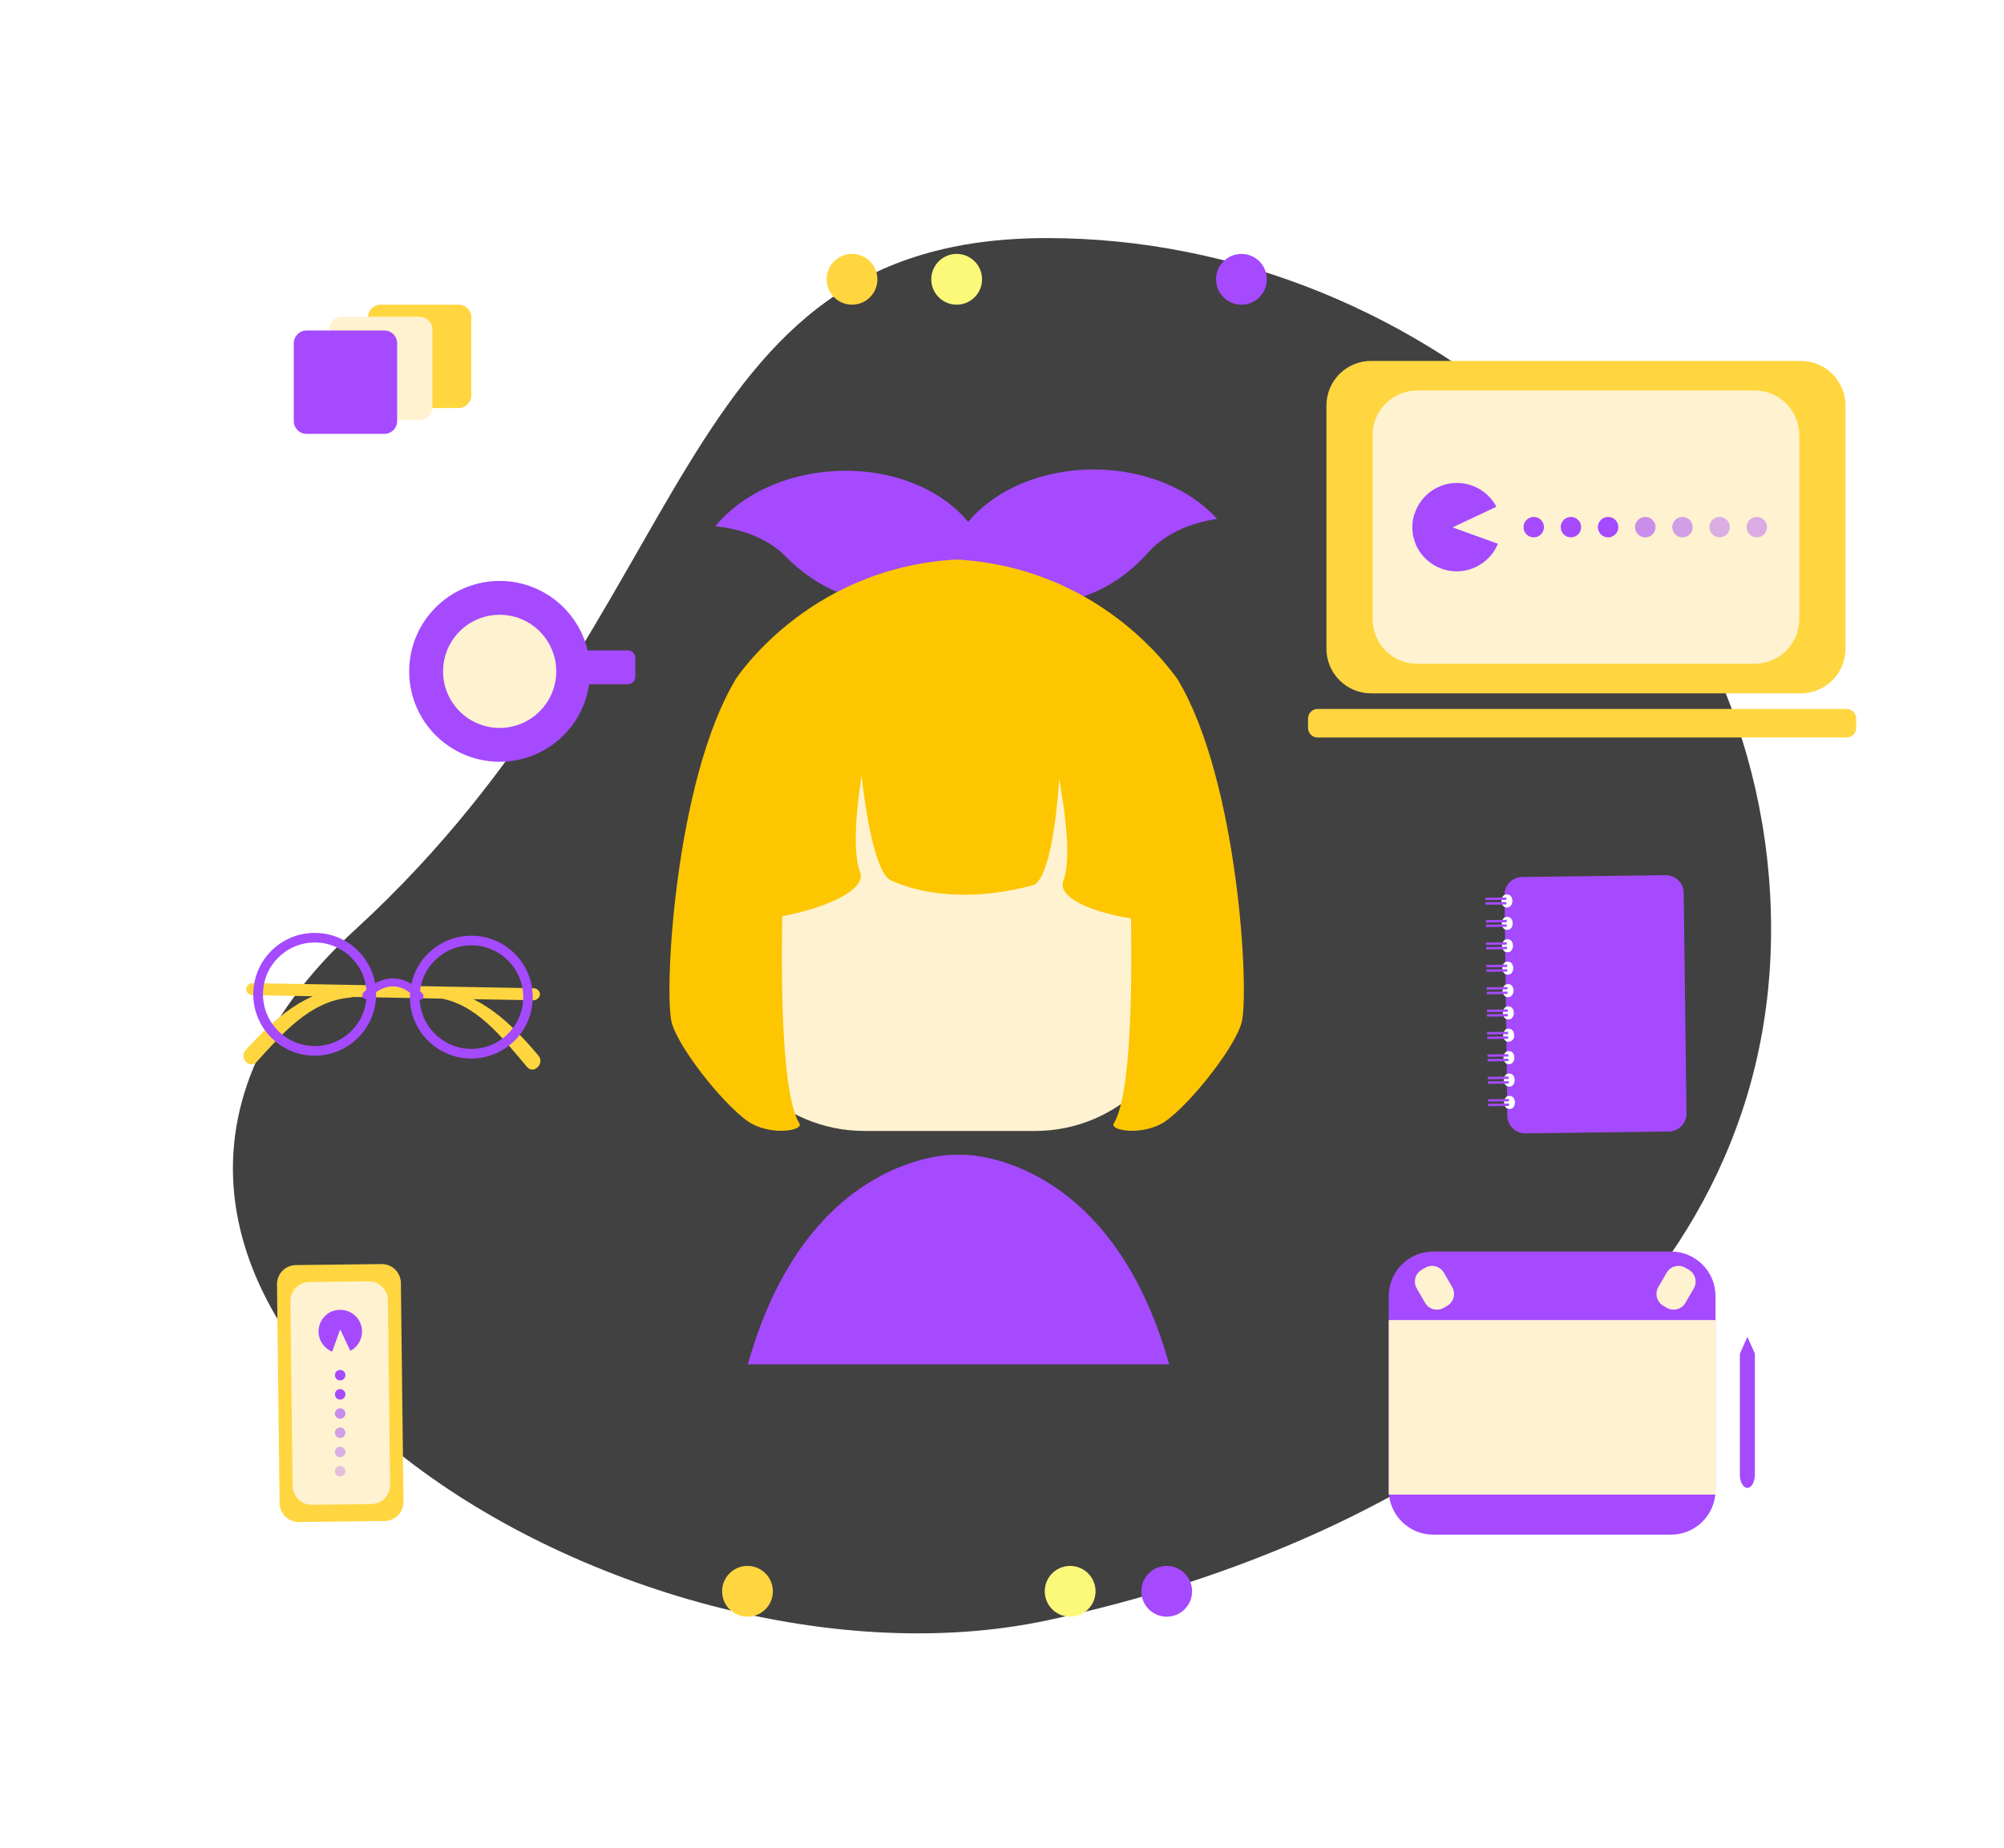
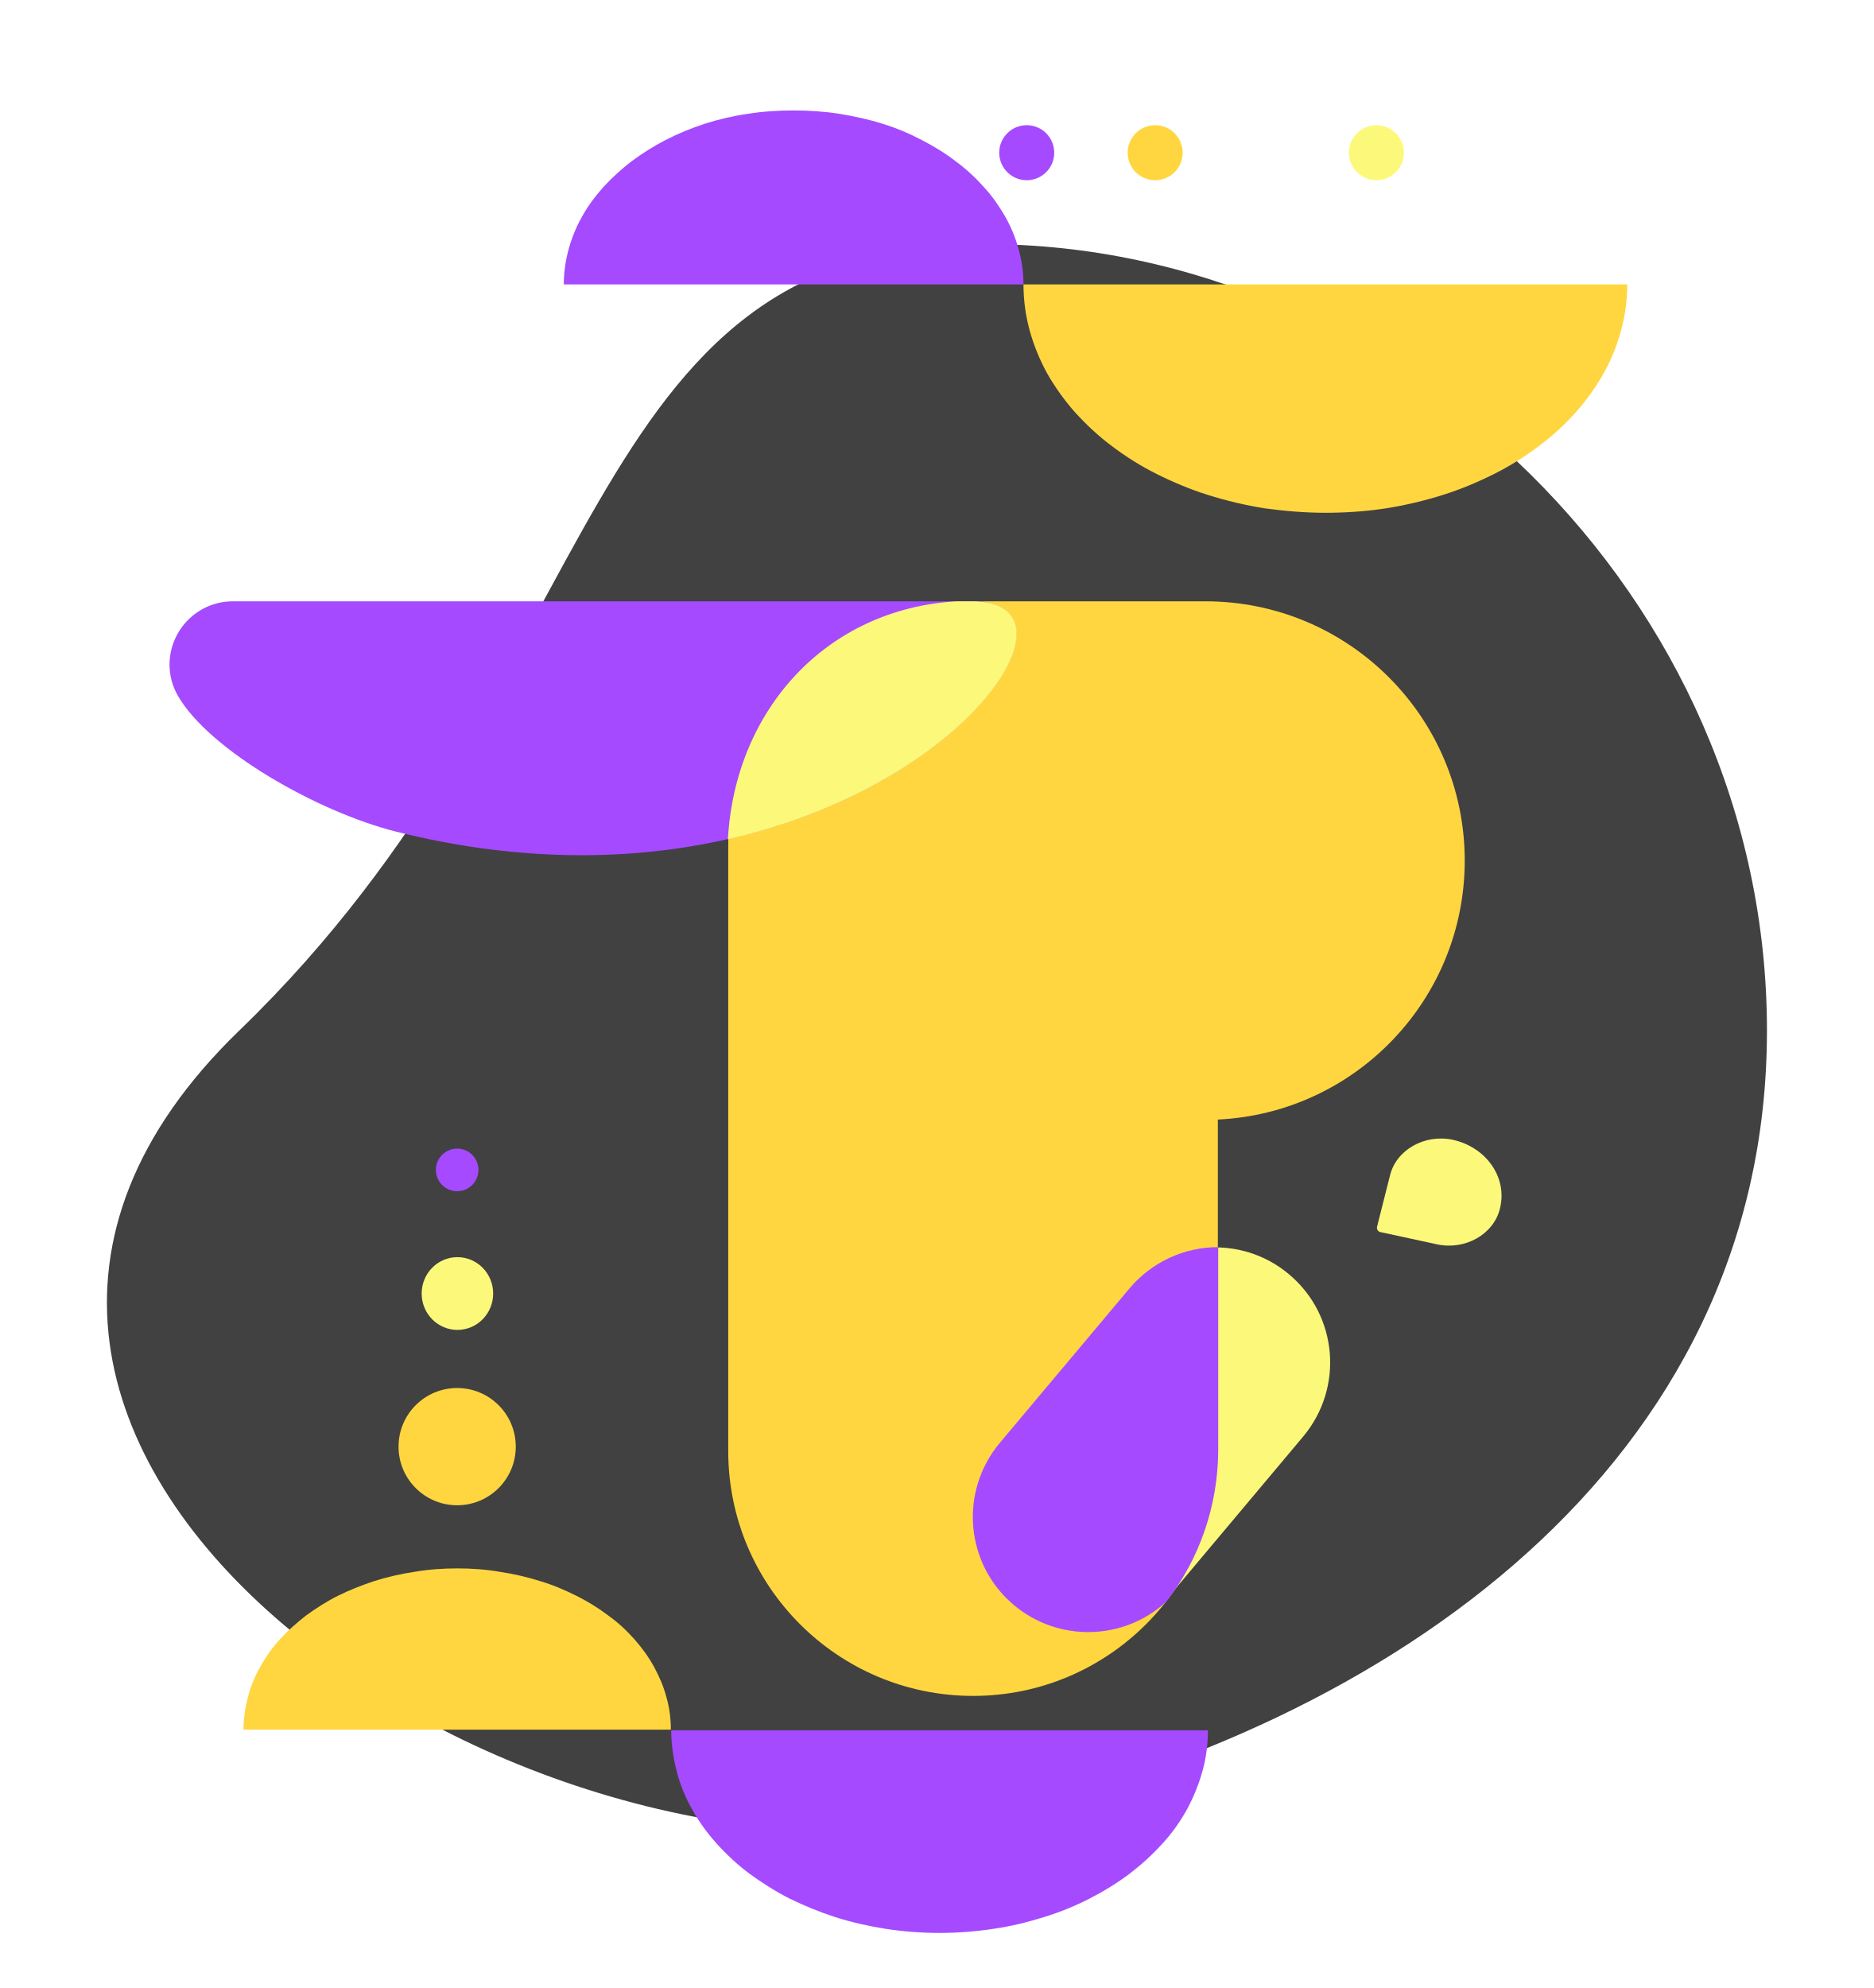
- <svg xmlns="http://www.w3.org/2000/svg" id="eewjr78ijbij1" viewBox="0 0 629.04 580" shape-rendering="geometricPrecision" text-rendering="geometricPrecision">
-   <style>#eewjr78ijbij5_to {animation: eewjr78ijbij5_to__to 4000ms linear infinite normal forwards}@keyframes eewjr78ijbij5_to__to { 0% {transform: translate(306.715px,287.88px);animation-timing-function: cubic-bezier(0.525,0,0.515,1)} 25% {transform: translate(305.1467px,292.22px);animation-timing-function: cubic-bezier(0.525,0,0.515,1)} 50% {transform: translate(306.715px,287.88px);animation-timing-function: cubic-bezier(0.525,0,0.515,1)} 75% {transform: translate(305.1467px,292.22px);animation-timing-function: cubic-bezier(0.525,0,0.515,1)} 100% {transform: translate(306.715px,287.88px)} }#eewjr78ijbij6_to {animation: eewjr78ijbij6_to__to 4000ms linear infinite normal forwards}@keyframes eewjr78ijbij6_to__to { 0% {transform: translate(501.56px,315.3149px)} 25% {transform: translate(512.2448px,314.0581px)} 50% {transform: translate(501.56px,315.3149px)} 75% {transform: translate(512.2448px,314.0581px)} 100% {transform: translate(501.56px,315.3149px)} }#eewjr78ijbij38_to {animation: eewjr78ijbij38_to__to 4000ms linear infinite normal forwards}@keyframes eewjr78ijbij38_to__to { 0% {transform: translate(156.84px,210.79px)} 25% {transform: translate(164.1126px,210.4291px)} 50% {transform: translate(156.84px,210.79px)} 75% {transform: translate(164.1126px,210.4291px)} 100% {transform: translate(156.84px,210.79px)} }#eewjr78ijbij41_tr {animation: eewjr78ijbij41_tr__tr 4000ms linear infinite normal forwards}@keyframes eewjr78ijbij41_tr__tr { 0% {transform: translate(106.78px,437.3822px) rotate(0deg)} 25% {transform: translate(106.78px,437.3822px) rotate(6.48834deg)} 50% {transform: translate(106.78px,437.3822px) rotate(0deg)} 75% {transform: translate(106.78px,437.3822px) rotate(-6.573325deg)} 100% {transform: translate(106.78px,437.3822px) rotate(0deg)} }#eewjr78ijbij83_to {animation: eewjr78ijbij83_to__to 4000ms linear infinite normal forwards}@keyframes eewjr78ijbij83_to__to { 0% {transform: translate(300.7681px,318.7603px);animation-timing-function: cubic-bezier(0.525,0,0.515,1)} 25% {transform: translate(300.7681px,341.3606px);animation-timing-function: cubic-bezier(0.525,0,0.515,1)} 50% {transform: translate(300.7681px,318.7603px);animation-timing-function: cubic-bezier(0.525,0,0.515,1)} 75% {transform: translate(300.7681px,341.3606px);animation-timing-function: cubic-bezier(0.525,0,0.515,1)} 100% {transform: translate(300.7681px,318.7603px)} }#eewjr78ijbij84_tr {animation: eewjr78ijbij84_tr__tr 4000ms linear infinite normal forwards}@keyframes eewjr78ijbij84_tr__tr { 0% {transform: translate(271.4906px,183.9035px) rotate(0deg);animation-timing-function: cubic-bezier(0.525,0,0.515,1)} 12.5% {transform: translate(271.4906px,183.9035px) rotate(-13.56734deg);animation-timing-function: cubic-bezier(0.525,0,0.515,1)} 25% {transform: translate(271.4906px,183.9035px) rotate(0deg);animation-timing-function: cubic-bezier(0.525,0,0.515,1)} 37.5% {transform: translate(271.4906px,183.9035px) rotate(-13.56734deg);animation-timing-function: cubic-bezier(0.525,0,0.515,1)} 50% {transform: translate(271.4906px,183.9035px) rotate(0deg);animation-timing-function: cubic-bezier(0.525,0,0.515,1)} 62.5% {transform: translate(271.4906px,183.9035px) rotate(-13.56734deg);animation-timing-function: cubic-bezier(0.525,0,0.515,1)} 75% {transform: translate(271.4906px,183.9035px) rotate(0deg);animation-timing-function: cubic-bezier(0.525,0,0.515,1)} 87.5% {transform: translate(271.4906px,183.9035px) rotate(-13.56734deg);animation-timing-function: cubic-bezier(0.525,0,0.515,1)} 100% {transform: translate(271.4906px,183.9035px) rotate(0deg)} }#eewjr78ijbij85_tr {animation: eewjr78ijbij85_tr__tr 4000ms linear infinite normal forwards}@keyframes eewjr78ijbij85_tr__tr { 0% {transform: translate(331.9906px,183.9035px) rotate(0deg);animation-timing-function: cubic-bezier(0.525,0,0.515,1)} 12.5% {transform: translate(331.9906px,183.9035px) rotate(13.546deg);animation-timing-function: cubic-bezier(0.525,0,0.515,1)} 25% {transform: translate(331.9906px,183.9035px) rotate(0deg);animation-timing-function: cubic-bezier(0.525,0,0.515,1)} 37.5% {transform: translate(331.9906px,183.9035px) rotate(13.546deg);animation-timing-function: cubic-bezier(0.525,0,0.515,1)} 50% {transform: translate(331.9906px,183.9035px) rotate(0deg);animation-timing-function: cubic-bezier(0.525,0,0.515,1)} 62.5% {transform: translate(331.9906px,183.9035px) rotate(13.546deg);animation-timing-function: cubic-bezier(0.525,0,0.515,1)} 75% {transform: translate(331.9906px,183.9035px) rotate(0deg);animation-timing-function: cubic-bezier(0.525,0,0.515,1)} 87.5% {transform: translate(331.9906px,183.9035px) rotate(13.546deg);animation-timing-function: cubic-bezier(0.525,0,0.515,1)} 100% {transform: translate(331.9906px,183.9035px) rotate(0deg)} }</style>
-   <rect id="eewjr78ijbij2" display="none" width="633.241" height="585.717" rx="0" ry="0" transform="matrix(1 0 0 1 -4.201163 -0.00000000000001)" fill="rgb(51,51,51)" stroke="none" stroke-width="1" />
-   <path id="eewjr78ijbij3" d="M1316.088,-340.993C1316.088,-221.143,1206.032,-148.908,1088.802,-123.986C952.125,-94.931,747.451,-227.047,871.795,-340.993C981.06,-441.121,968.952,-558,1088.8,-558C1208.648,-558,1316.088,-460.842,1316.088,-340.993Z" transform="matrix(1 0 0 1 -760.1587 632.7508)" fill="rgb(65,65,65)" stroke="none" stroke-width="1" />
-   <rect id="eewjr78ijbij4" width="405.65" height="411.94" rx="32.66" ry="32.66" transform="matrix(1 0 0 1 103.89 87.69)" opacity="0" fill="none" stroke="rgb(97,97,97)" stroke-width="1" stroke-miterlimit="10" />
-   <g id="eewjr78ijbij5_to" transform="translate(306.715,287.88)">
-     <g id="eewjr78ijbij5" transform="translate(-306.715,-287.88)">
-       <g id="eewjr78ijbij6_to" transform="translate(501.56,315.3149)">
-         <g id="eewjr78ijbij6" transform="translate(-501.56,-315.3149)">
-           <path id="eewjr78ijbij7" d="M529.38,349.57C529.419,352.676,526.936,355.226,523.83,355.27L478.83,355.85C475.723,355.883,473.174,353.397,473.13,350.29L472.25,281.06C472.229,279.568,472.802,278.128,473.843,277.059C474.884,275.99,476.308,275.378,477.8,275.36L522.8,274.78C525.906,274.741,528.456,277.224,528.5,280.33Z" fill="rgb(165,74,255)" stroke="none" stroke-width="1" />
-           <path id="eewjr78ijbij8" d="M474.73,282.85C474.73,283.98,474.08,284.85,473.25,284.91L472.82,284.91C471.99,284.91,471.3,284.02,471.29,282.91L471.29,282.91C471.29,281.79,471.94,280.86,472.77,280.85L473.2,280.85C474.03,280.85,474.72,281.74,474.73,282.85Z" fill="rgb(255,255,255)" stroke="none" stroke-width="1" />
-           <path id="eewjr78ijbij9" d="M472.86,282.16C472.86,282.37,472.81,282.54,472.73,282.54L466.39,282.62C466.32,282.62,466.25,282.45,466.25,282.24L466.25,282.24C466.25,282.03,466.31,281.86,466.38,281.86L472.72,281.78C472.8,281.78,472.86,281.95,472.86,282.16Z" fill="rgb(165,74,255)" stroke="none" stroke-width="1" />
-           <path id="eewjr78ijbij10" d="M472.88,283.59C472.88,283.8,472.82,283.97,472.75,283.97L466.41,284.05C466.33,284.05,466.27,283.88,466.27,283.67L466.27,283.67C466.27,283.47,466.33,283.3,466.4,283.29L472.74,283.21C472.81,283.21,472.88,283.38,472.88,283.59Z" fill="rgb(165,74,255)" stroke="none" stroke-width="1" />
-           <path id="eewjr78ijbij11" d="M474.82,289.88C474.82,291.01,474.17,291.93,473.34,291.94L472.91,291.94C472.08,291.94,471.39,291.05,471.38,289.94L471.38,289.94C471.38,288.82,472.03,287.89,472.86,287.88L473.29,287.88C474.12,287.88,474.81,288.77,474.82,289.88Z" fill="rgb(255,255,255)" stroke="none" stroke-width="1" />
-           <path id="eewjr78ijbij12" d="M473,289.19C473,289.39,472.95,289.56,472.87,289.57L466.53,289.65C466.46,289.65,466.39,289.48,466.39,289.27L466.39,289.27C466.39,289.06,466.45,288.89,466.52,288.89L472.86,288.81C472.94,288.81,473,288.98,473,289.19Z" fill="rgb(165,74,255)" stroke="none" stroke-width="1" />
-           <path id="eewjr78ijbij13" d="M473,290.62C473,290.83,472.94,291,472.87,291L466.53,291.08C466.45,291.08,466.39,290.91,466.39,290.7L466.39,290.7C466.39,290.5,466.45,290.32,466.52,290.32L472.86,290.24C472.93,290.24,473,290.41,473,290.62Z" fill="rgb(165,74,255)" stroke="none" stroke-width="1" />
-           <path id="eewjr78ijbij14" d="M474.91,296.91C474.91,298.03,474.26,298.91,473.43,298.97L473,298.97C472.17,298.97,471.48,298.08,471.47,296.97L471.47,296.97C471.47,295.85,472.12,294.92,472.95,294.91L473.38,294.91C474.21,294.91,474.9,295.8,474.91,296.91Z" fill="rgb(255,255,255)" stroke="none" stroke-width="1" />
-           <path id="eewjr78ijbij15" d="M473,296.21C473,296.42,472.95,296.59,472.87,296.6L466.53,296.68C466.46,296.68,466.39,296.51,466.39,296.3L466.39,296.3C466.39,296.09,466.45,295.92,466.52,295.92L472.86,295.84C472.94,295.84,473,296.01,473,296.21Z" fill="rgb(165,74,255)" stroke="none" stroke-width="1" />
-           <path id="eewjr78ijbij16" d="M473.06,297.65C473.06,297.86,473,298.03,472.93,298.03L466.59,298.11C466.52,298.11,466.45,297.94,466.45,297.73L466.45,297.73C466.45,297.52,466.51,297.35,466.58,297.35L472.92,297.27C472.99,297.27,473.06,297.44,473.06,297.65Z" fill="rgb(165,74,255)" stroke="none" stroke-width="1" />
-           <path id="eewjr78ijbij17" d="M475,303.94C475,305.06,474.35,305.99,473.52,306L473.09,306C472.26,306,471.57,305.11,471.56,304L471.56,304C471.56,302.87,472.21,301.95,473.04,301.94L473.47,301.94C474.3,301.94,474.99,302.83,475,303.94Z" fill="rgb(255,255,255)" stroke="none" stroke-width="1" />
-           <path id="eewjr78ijbij18" d="M473.13,303.24C473.13,303.45,473.08,303.62,473,303.63L466.66,303.71C466.59,303.71,466.52,303.54,466.52,303.33L466.52,303.33C466.52,303.12,466.58,302.95,466.65,302.95L472.99,302.87C473.07,302.87,473.13,303.04,473.13,303.24Z" fill="rgb(165,74,255)" stroke="none" stroke-width="1" />
-           <path id="eewjr78ijbij19" d="M473.15,304.68C473.15,304.89,473.09,305.06,473.02,305.06L466.68,305.14C466.61,305.14,466.54,304.97,466.54,304.76L466.54,304.76C466.54,304.55,466.6,304.38,466.67,304.38L473.01,304.3C473.09,304.3,473.15,304.47,473.15,304.68Z" fill="rgb(165,74,255)" stroke="none" stroke-width="1" />
-           <path id="eewjr78ijbij20" d="M475.09,311C475.09,312.12,474.44,313,473.61,313.06L473.18,313.06C472.35,313.06,471.66,312.17,471.65,311.06L471.65,311.06C471.65,309.93,472.3,309.01,473.13,309L473.56,309C474.39,309,475.08,309.89,475.09,311Z" fill="rgb(255,255,255)" stroke="none" stroke-width="1" />
-           <path id="eewjr78ijbij21" d="M473.22,310.27C473.22,310.48,473.17,310.65,473.09,310.65L466.75,310.74C466.68,310.74,466.61,310.57,466.61,310.36L466.61,310.36C466.61,310.15,466.67,309.98,466.74,309.98L473.08,309.9C473.16,309.9,473.22,310.06,473.22,310.27Z" fill="rgb(165,74,255)" stroke="none" stroke-width="1" />
-           <path id="eewjr78ijbij22" d="M473.24,311.71C473.24,311.92,473.19,312.09,473.11,312.09L466.77,312.17C466.7,312.17,466.63,312,466.63,311.79L466.63,311.79C466.63,311.58,466.69,311.41,466.76,311.41L473.1,311.33C473.18,311.33,473.24,311.5,473.24,311.71Z" fill="rgb(165,74,255)" stroke="none" stroke-width="1" />
-           <path id="eewjr78ijbij23" d="M475.18,318C475.18,319.12,474.53,320.05,473.7,320.06L473.27,320.06C472.44,320.06,471.75,319.17,471.74,318.06L471.74,318.06C471.74,316.93,472.39,316.01,473.22,316L473.65,316C474.48,316,475.17,316.89,475.18,318Z" fill="rgb(255,255,255)" stroke="none" stroke-width="1" />
-           <path id="eewjr78ijbij24" d="M473.31,317.3C473.31,317.51,473.26,317.68,473.18,317.68L466.84,317.77C466.77,317.77,466.7,317.6,466.7,317.39L466.7,317.39C466.7,317.18,466.76,317.01,466.83,317.01L473.17,316.93C473.25,316.93,473.31,317.09,473.31,317.3Z" fill="rgb(165,74,255)" stroke="none" stroke-width="1" />
-           <path id="eewjr78ijbij25" d="M473.33,318.74C473.33,318.95,473.27,319.12,473.2,319.12L466.86,319.2C466.79,319.2,466.72,319.03,466.72,318.82L466.72,318.82C466.72,318.61,466.78,318.44,466.85,318.44L473.19,318.36C473.27,318.36,473.33,318.53,473.33,318.74Z" fill="rgb(165,74,255)" stroke="none" stroke-width="1" />
-           <path id="eewjr78ijbij26" d="M475.27,325C475.404,325.971,474.753,326.877,473.79,327.06L473.36,327.06C472.53,327.06,471.85,326.17,471.83,325.06L471.83,325.06C471.83,323.93,472.48,323.01,473.31,323L473.74,323C474.57,323,475.26,323.9,475.27,325Z" fill="rgb(255,255,255)" stroke="none" stroke-width="1" />
-           <path id="eewjr78ijbij27" d="M473.4,324.33C473.4,324.54,473.4,324.71,473.27,324.71L466.93,324.8C466.86,324.8,466.79,324.63,466.79,324.42L466.79,324.42C466.79,324.21,466.85,324.04,466.92,324.04L473.26,323.96C473.34,323.96,473.4,324.12,473.4,324.33Z" fill="rgb(165,74,255)" stroke="none" stroke-width="1" />
-           <path id="eewjr78ijbij28" d="M473.42,325.77C473.42,325.98,473.37,326.15,473.29,326.15L466.95,326.23C466.88,326.23,466.81,326.06,466.81,325.85L466.81,325.85C466.81,325.64,466.87,325.47,466.94,325.47L473.28,325.39C473.36,325.39,473.42,325.56,473.42,325.77Z" fill="rgb(165,74,255)" stroke="none" stroke-width="1" />
-           <path id="eewjr78ijbij29" d="M475.36,332.06C475.36,333.18,474.71,334.06,473.88,334.11L473.45,334.11C472.62,334.11,471.94,333.22,471.92,332.11L471.92,332.11C471.92,330.98,472.57,330.06,473.4,330.05L473.83,330.05C474.66,330.05,475.35,330.95,475.36,332.05Z" fill="rgb(255,255,255)" stroke="none" stroke-width="1" />
-           <path id="eewjr78ijbij30" d="M473.49,331.36C473.49,331.57,473.44,331.74,473.36,331.74L467.02,331.82C466.95,331.82,466.88,331.66,466.88,331.45L466.88,331.45C466.88,331.24,466.94,331.07,467.01,331.07L473.35,330.98C473.43,330.98,473.49,331.15,473.49,331.36Z" fill="rgb(165,74,255)" stroke="none" stroke-width="1" />
-           <path id="eewjr78ijbij31" d="M473.51,332.8C473.51,333.01,473.46,333.18,473.38,333.18L467.04,333.26C466.97,333.26,466.9,333.09,466.9,332.88L466.9,332.88C466.9,332.67,466.96,332.5,467.03,332.5L473.37,332.42C473.45,332.42,473.51,332.59,473.51,332.8Z" fill="rgb(165,74,255)" stroke="none" stroke-width="1" />
-           <path id="eewjr78ijbij32" d="M475.45,339.08C475.45,340.21,474.8,341.13,473.97,341.14L473.54,341.14C472.71,341.14,472.03,340.25,472.01,339.14L472.01,339.14C472.01,338.01,472.66,337.09,473.49,337.08L473.92,337.08C474.75,337.08,475.44,337.98,475.45,339.08Z" fill="rgb(255,255,255)" stroke="none" stroke-width="1" />
-           <path id="eewjr78ijbij33" d="M473.58,338.39C473.58,338.6,473.53,338.77,473.45,338.77L467.11,338.85C467.04,338.85,466.97,338.69,466.97,338.48L466.97,338.48C466.97,338.27,467.03,338.1,467.1,338.1L473.44,338.01C473.52,338.01,473.58,338.18,473.58,338.39Z" fill="rgb(165,74,255)" stroke="none" stroke-width="1" />
-           <path id="eewjr78ijbij34" d="M473.6,339.83C473.6,340.03,473.55,340.2,473.47,340.21L467.13,340.29C467.06,340.29,466.99,340.12,466.99,339.91L466.99,339.91C466.99,339.7,467.05,339.53,467.12,339.53L473.46,339.45C473.54,339.45,473.6,339.62,473.6,339.83Z" fill="rgb(165,74,255)" stroke="none" stroke-width="1" />
-           <path id="eewjr78ijbij35" d="M475.54,346.11C475.54,347.24,474.89,348.16,474.06,348.17L473.63,348.17C472.8,348.17,472.12,347.28,472.1,346.17L472.1,346.17C472.1,345.04,472.75,344.12,473.58,344.11L474,344.11C474.83,344.11,475.52,345.01,475.53,346.11Z" fill="rgb(255,255,255)" stroke="none" stroke-width="1" />
-           <path id="eewjr78ijbij36" d="M473.68,345.42C473.68,345.63,473.62,345.8,473.54,345.8L467.2,345.88C467.13,345.88,467.06,345.72,467.06,345.51L467.06,345.51C467.06,345.3,467.12,345.13,467.19,345.13L473.53,345.04C473.61,345.04,473.67,345.21,473.68,345.42Z" fill="rgb(165,74,255)" stroke="none" stroke-width="1" />
-           <path id="eewjr78ijbij37" d="M473.69,346.85C473.69,347.06,473.64,347.23,473.56,347.24L467.22,347.32C467.15,347.32,467.08,347.15,467.08,346.94L467.08,346.94C467.08,346.73,467.14,346.56,467.21,346.56L473.55,346.48C473.63,346.48,473.69,346.65,473.69,346.85Z" fill="rgb(165,74,255)" stroke="none" stroke-width="1" />
-         </g>
-       </g>
-       <g id="eewjr78ijbij38_to" transform="translate(156.84,210.79)">
-         <g id="eewjr78ijbij38" transform="translate(-156.84,-210.79)">
-           <path id="eewjr78ijbij39" d="M197.06,204.22L185.06,204.22C184.861,204.221,184.662,204.248,184.47,204.3C181.122,190.034,167.468,180.66,152.952,182.663C138.436,184.665,127.829,197.385,128.468,212.024C129.107,226.663,140.782,238.411,155.417,239.141C170.052,239.871,182.838,229.343,184.93,214.84L197.05,214.84C197.677,214.843,198.279,214.595,198.722,214.152C199.165,213.709,199.413,213.107,199.41,212.48L199.41,206.57C199.405,205.274,198.356,204.225,197.06,204.22Z" fill="rgb(165,74,255)" stroke="none" stroke-width="1" />
-           <circle id="eewjr78ijbij40" r="17.76" transform="matrix(1 0 0 1 156.84 210.79)" fill="rgb(255,242,208)" stroke="none" stroke-width="1" />
-         </g>
-       </g>
-       <g id="eewjr78ijbij41_tr" transform="translate(106.78,437.3822) rotate(0)">
-         <g id="eewjr78ijbij41" transform="translate(-106.78,-437.3822)">
-           <rect id="eewjr78ijbij42" width="38.89" height="80.68" rx="6" ry="6" transform="matrix(0.99993 -0.011868 0.011868 0.99993 86.87608 397.2758)" fill="rgb(255,214,64)" stroke="none" stroke-width="1" />
-           <rect id="eewjr78ijbij43" width="30.62" height="69.95" rx="6" ry="6" transform="matrix(0.99993 -0.011868 0.011868 0.99993 91.07952 402.5963)" fill="rgb(255,242,208)" stroke="none" stroke-width="1" />
-           <path id="eewjr78ijbij44" d="M113,415.17C112.188,413.453,110.699,412.149,108.89,411.57L108.89,411.57C107.979,411.283,107.019,411.191,106.07,411.3L106,411.3L105.5,411.38L105.2,411.45L104.92,411.52L104.47,411.67L104.35,411.67L104.13,411.75L104.13,411.75C101.592,412.841,99.958,415.351,99.986,418.113C100.015,420.876,101.7,423.351,104.26,424.39L106.78,417.39L109.96,424.14C113.21,422.445,114.55,418.492,113,415.17Z" fill="rgb(165,74,255)" stroke="none" stroke-width="1" />
-           <circle id="eewjr78ijbij45" r="1.65" transform="matrix(1 0 0 1 106.78 431.76)" fill="rgb(165,74,255)" stroke="none" stroke-width="1" />
-           <circle id="eewjr78ijbij46" r="1.65" transform="matrix(1 0 0 1 106.78 437.79)" fill="rgb(165,74,255)" stroke="none" stroke-width="1" />
-           <circle id="eewjr78ijbij47" r="1.65" transform="matrix(1 0 0 1 106.78 443.82)" fill="rgb(165,74,255)" fill-opacity="0.6" stroke="none" stroke-width="1" />
-           <circle id="eewjr78ijbij48" r="1.65" transform="matrix(1 0 0 1 106.78 449.85)" fill="rgb(165,74,255)" fill-opacity="0.5" stroke="none" stroke-width="1" />
-           <circle id="eewjr78ijbij49" r="1.65" transform="matrix(1 0 0 1 106.78 455.88)" fill="rgb(165,74,255)" fill-opacity="0.4" stroke="none" stroke-width="1" />
-           <circle id="eewjr78ijbij50" r="1.65" transform="matrix(1 0 0 1 106.78 461.91)" fill="rgb(165,74,255)" fill-opacity="0.3" stroke="none" stroke-width="1" />
-         </g>
-       </g>
-       <g id="eewjr78ijbij51" transform="matrix(1 0 0 1 1.073123 -16.09)">
-         <rect id="eewjr78ijbij52" width="32.45" height="32.45" rx="4" ry="4" transform="matrix(1 0 0 1 114.42 111.75)" fill="rgb(255,214,64)" stroke="none" stroke-width="1" />
-         <rect id="eewjr78ijbij53" width="32.45" height="32.45" rx="4" ry="4" transform="matrix(1 0 0 1 102.19 115.53)" fill="rgb(255,242,208)" stroke="none" stroke-width="1" />
-         <rect id="eewjr78ijbij54" width="32.45" height="32.45" rx="4" ry="4" transform="matrix(1 0 0 1 91.14 119.86)" fill="rgb(165,74,255)" stroke="none" stroke-width="1" />
-       </g>
-       <g id="eewjr78ijbij55">
-         <path id="eewjr78ijbij56" d="M109.84,309.74C95.84,310.97,86.13,319.81,77.08,329.74C74.91,332.13,78.33,335.84,80.52,333.43C88.52,324.68,97.25,314.34,109.69,313.25C112.89,313,113.08,309.46,109.84,309.74Z" fill="rgb(255,214,64)" stroke="none" stroke-width="1" />
-         <path id="eewjr78ijbij57" d="M137,310.23C150.94,311.96,160.33,321.16,169,331.42C171.09,333.89,167.54,337.47,165.43,334.99C157.79,325.99,149.43,314.8,137.02,313.26C133.81,312.86,133.75,309.83,137,310.23Z" fill="rgb(255,214,64)" stroke="none" stroke-width="1" />
-         <path id="eewjr78ijbij58" d="M169.51,312.2C169.389,313.327,168.389,314.149,167.26,314.05L79.43,312.46C78.297,312.523,77.325,311.662,77.25,310.53L77.25,310.53C77.366,309.401,78.37,308.575,79.5,308.68L167.33,310.27C168.463,310.207,169.435,311.068,169.51,312.2Z" fill="rgb(255,214,64)" stroke="none" stroke-width="1" />
-         <path id="eewjr78ijbij59" d="M98.43,331.46C87.785,331.265,79.312,322.478,79.506,311.832C79.7,301.187,88.487,292.714,99.132,292.906C109.777,293.099,118.251,301.884,118.06,312.53C117.857,323.174,109.074,331.644,98.43,331.46ZM99.07,295.92C90.095,295.778,82.703,302.935,82.555,311.909C82.406,320.883,89.558,328.281,98.532,328.436C107.506,328.59,114.909,321.444,115.07,312.47C115.22,303.482,108.058,296.073,99.07,295.92Z" fill="rgb(165,74,255)" stroke="none" stroke-width="1" />
-         <path id="eewjr78ijbij60" d="M147.59,332.35C136.945,332.155,128.472,323.368,128.666,312.722C128.86,302.077,137.647,293.604,148.292,293.796C158.937,293.989,167.411,302.774,167.22,313.42C167.012,324.062,158.232,332.528,147.59,332.35ZM148.23,296.81C139.255,296.668,131.863,303.825,131.715,312.799C131.566,321.773,138.718,329.171,147.692,329.326C156.666,329.48,164.069,322.334,164.23,313.36C164.38,304.372,157.218,296.963,148.23,296.81Z" fill="rgb(165,74,255)" stroke="none" stroke-width="1" />
-         <path id="eewjr78ijbij61" d="M115,313.73C114.706,313.729,114.422,313.622,114.2,313.43C113.948,313.21,113.793,312.899,113.771,312.565C113.748,312.231,113.859,311.902,114.08,311.65C114.23,311.47,117.96,307.23,123.28,307.18C126.6,307.18,129.74,308.75,132.6,311.93C133.067,312.446,133.026,313.243,132.51,313.71C131.994,314.177,131.197,314.136,130.73,313.62C128.37,311,125.87,309.68,123.3,309.7C119.11,309.7,116.01,313.26,115.98,313.3C115.735,313.584,115.375,313.742,115,313.73Z" fill="rgb(165,74,255)" stroke="none" stroke-width="1" />
-       </g>
-       <g id="eewjr78ijbij62">
-         <rect id="eewjr78ijbij63" width="102.58" height="88.91" rx="14" ry="14" transform="matrix(1 0 0 1 435.91 392.94)" fill="rgb(165,74,255)" stroke="none" stroke-width="1" />
-         <rect id="eewjr78ijbij64" width="102.58" height="54.8" rx="0" ry="0" transform="matrix(1 0 0 1 435.91 414.46)" fill="rgb(255,242,208)" stroke="none" stroke-width="1" />
-         <rect id="eewjr78ijbij65" width="9.84" height="13.8" rx="4.29" ry="4.29" transform="matrix(0.866025 -0.5 0.5 0.866025 442.5592 400.8193)" fill="rgb(255,242,208)" stroke="none" stroke-width="1" />
-         <rect id="eewjr78ijbij66" width="9.84" height="13.8" rx="4.29" ry="4.29" transform="matrix(-0.866025 -0.5 0.5 -0.866025 526.9088 412.7607)" fill="rgb(255,242,208)" stroke="none" stroke-width="1" />
-         <path id="eewjr78ijbij67" d="M548.49,419.74L546.13,425.04L546.13,463C546.13,465.3,547.19,467.17,548.49,467.17C549.79,467.17,550.84,465.3,550.84,463L550.84,425Z" fill="rgb(165,74,255)" stroke="none" stroke-width="1" />
-       </g>
-       <g id="eewjr78ijbij68">
-         <rect id="eewjr78ijbij69" width="172.04" height="8.97" rx="3" ry="3" transform="matrix(1 0 0 1 410.59 222.59)" fill="rgb(255,214,64)" stroke="none" stroke-width="1" />
-         <rect id="eewjr78ijbij70" width="162.92" height="104.37" rx="14" ry="14" transform="matrix(1 0 0 1 416.36 113.32)" fill="rgb(255,214,64)" stroke="none" stroke-width="1" />
-         <rect id="eewjr78ijbij71" width="133.93" height="85.79" rx="14" ry="14" transform="matrix(1 0 0 1 430.85 122.61)" fill="rgb(255,242,208)" stroke="none" stroke-width="1" />
-         <path id="eewjr78ijbij72" d="M453.59,165.58L467.36,159.1C464.736,154.128,459.392,151.208,453.79,151.685C448.188,152.163,443.415,155.945,441.67,161.29L441.62,161.29C441.031,163.139,440.84,165.092,441.06,167.02L441.06,167.19C441.06,167.54,441.15,167.88,441.22,168.19C441.29,168.5,441.31,168.59,441.35,168.78C441.39,168.97,441.45,169.18,441.51,169.38C441.57,169.58,441.7,169.98,441.81,170.28L441.9,170.53C441.96,170.68,442,170.83,442.06,170.98L442.06,170.98C444.308,176.127,449.415,179.433,455.031,179.376C460.647,179.319,465.686,175.912,467.83,170.72Z" transform="matrix(1 0 0 1 2.355 0.004330018)" fill="rgb(165,74,255)" stroke="none" stroke-width="1" />
-         <g id="eewjr78ijbij73">
-           <circle id="eewjr78ijbij74" r="3.21" transform="matrix(1 0 0 1 493.1 165.51)" fill="rgb(165,74,255)" stroke="none" stroke-width="1" />
-           <circle id="eewjr78ijbij75" r="3.21" transform="matrix(1 0 0 1 481.43 165.51)" fill="rgb(165,74,255)" stroke="none" stroke-width="1" />
-         </g>
-         <g id="eewjr78ijbij76">
-           <circle id="eewjr78ijbij77" r="3.21" transform="matrix(1 0 0 1 516.44 165.51)" fill="rgb(165,74,255)" fill-opacity="0.6" stroke="none" stroke-width="1" />
-           <circle id="eewjr78ijbij78" r="3.21" transform="matrix(1 0 0 1 504.77 165.51)" fill="rgb(165,74,255)" stroke="none" stroke-width="1" />
-         </g>
-         <g id="eewjr78ijbij79">
-           <circle id="eewjr78ijbij80" r="3.21" transform="matrix(1 0 0 1 528.11 165.51)" fill="rgb(165,74,255)" fill-opacity="0.5" stroke="none" stroke-width="1" />
-           <circle id="eewjr78ijbij81" r="3.21" transform="matrix(1 0 0 1 539.77 165.51)" fill="rgb(165,74,255)" fill-opacity="0.4" stroke="none" stroke-width="1" />
-           <circle id="eewjr78ijbij82" r="3.21" transform="matrix(1 0 0 1 551.44 165.51)" fill="rgb(165,74,255)" fill-opacity="0.414" stroke="none" stroke-width="1" stroke-opacity="0.3" />
-         </g>
+ <svg xmlns="http://www.w3.org/2000/svg" id="emcu8oo5qbj1" viewBox="0 0 545 578.1" shape-rendering="geometricPrecision" text-rendering="geometricPrecision">
+   <style>#emcu8oo5qbj3_to {animation: emcu8oo5qbj3_to__to 4000ms linear infinite normal forwards}@keyframes emcu8oo5qbj3_to__to { 0% {transform: translate(415.2px,441.8605px);animation-timing-function: cubic-bezier(0.42,0,0.58,1)} 50% {transform: translate(415.2px,429.8605px)} 100% {transform: translate(415.2px,441.8605px)} }#emcu8oo5qbj10_to {animation: emcu8oo5qbj10_to__to 4000ms linear infinite normal forwards}@keyframes emcu8oo5qbj10_to__to { 0% {transform: translate(35.68115px,-4.885817px);animation-timing-function: cubic-bezier(0.42,0,0.58,1)} 50% {transform: translate(19.25317px,-4.885817px);animation-timing-function: cubic-bezier(0.42,0,0.58,1)} 100% {transform: translate(35.68115px,-4.885817px)} }#emcu8oo5qbj16_to {animation: emcu8oo5qbj16_to__to 4000ms linear infinite normal forwards}@keyframes emcu8oo5qbj16_to__to { 0% {transform: translate(-0.390997px,16.98279px);animation-timing-function: cubic-bezier(0.42,0,0.58,1)} 50% {transform: translate(14.19084px,16.98279px);animation-timing-function: cubic-bezier(0.42,0,0.58,1)} 100% {transform: translate(-0.390997px,16.98279px)} }#emcu8oo5qbj22 {animation: emcu8oo5qbj22_f_p 4000ms linear infinite normal forwards}@keyframes emcu8oo5qbj22_f_p { 0% {fill: rgb(252,249,122)} 25% {fill: rgb(165,74,255)} 50% {fill: rgb(165,74,255)} 75% {fill: rgb(252,249,122)} 100% {fill: rgb(252,249,122)} }</style>
+   <path id="emcu8oo5qbj2" d="M513.9,299.665C513.9,426.011,403.8,502.092,286.6,528.331C150,558.995,-54.7,419.794,69.6,299.665C178.9,194.184,166.8,71,286.6,71C406.4,71,513.9,173.425,513.9,299.665Z" fill="rgb(65,65,65)" stroke="none" stroke-width="1" />
+   <g id="emcu8oo5qbj3_to" transform="translate(415.2,441.8605)">
+     <g id="emcu8oo5qbj3" transform="translate(0,0)">
+       <path id="emcu8oo5qbj4" d="M-40.3,-71.3L-40.3,-71.3C-26.1,-59.4,-24.3,-38.3,-36.2,-24.1L-73.9,20.8C-85.8,35,-106.9,36.8,-121.1,24.9L-121.1,24.9C-135.3,13,-137.1,-8.1,-125.2,-22.3L-87.5,-67.2C-75.6,-81.3,-54.4,-83.2,-40.3,-71.3Z" fill="rgb(252,249,122)" stroke="none" stroke-width="1" />
+       <path id="emcu8oo5qbj5" d="M10.8,-191.6C10.8,-233.2,-22.9,-267,-64.6,-267L-128,-267C-128.7,-267,-129.4,-267,-130.1,-266.9C-130.8,-266.9,-131.5,-267,-132.2,-267C-171.5,-267,-203.4,-235.1,-203.4,-195.8L-203.4,-19.9C-203.4,19.4,-171.5,51.3,-132.2,51.3C-92.9,51.3,-61,19.4,-61,-19.9L-61,-116.3C-21,-118.2,10.8,-151.2,10.8,-191.6Z" fill="rgb(255,214,64)" stroke="none" stroke-width="1" />
+       <path id="emcu8oo5qbj6" d="M-347.5,-267C-357.6,-267,-365.8,-258.8,-365.9,-248.7C-365.9,-245.5,-365.1,-242.4,-363.5,-239.6C-354.4,-223.7,-322.7,-205.7,-299.9,-200C-165.9,-166.5,-87.3,-267,-132.4,-267L-347.5,-267Z" fill="rgb(165,74,255)" stroke="none" stroke-width="1" />
+       <path id="emcu8oo5qbj7" d="M-120.3,24.9C-134.5,13,-136.3,-8.1,-124.4,-22.3C-124.4,-22.3,-124.4,-22.3,-124.4,-22.3L-86.7,-67.2C-80.3,-74.8,-70.9,-79.2,-60.9,-79.2L-60.9,-20C-61,-4,-66.3,11.5,-76.1,24C-88.5,35.3,-107.4,35.7,-120.3,24.9L-120.3,24.9Z" fill="rgb(165,74,255)" stroke="none" stroke-width="1" />
+       <path id="emcu8oo5qbj8" d="M-137.1,-267L-132.3,-267C-99.6,-267,-132,-214.1,-203.5,-197.8C-201.4,-235.6,-174.7,-264.8,-137.1,-267Z" fill="rgb(252,249,122)" stroke="none" stroke-width="1" />
+     </g>
+   </g>
+   <g id="emcu8oo5qbj9" transform="matrix(1 0 0 1 -5.112324 4)">
+     <g id="emcu8oo5qbj10_to" transform="translate(35.68115,-4.885817)">
+       <g id="emcu8oo5qbj10" transform="translate(0,0)">
+         <path id="emcu8oo5qbj11" d="M200.2,33C204.7,33,209.2,33.3,213.7,34C217.9,34.7,222.1,35.6,226.2,36.9C230.1,38.1,233.9,39.7,237.5,41.6C241,43.4,244.3,45.4,247.4,47.8C250.4,50,253.1,52.5,255.6,55.3C258,57.9,260,60.8,261.8,63.9C263.5,66.9,264.8,70.1,265.7,73.4C266.6,76.7,267.1,80.1,267.1,83.6L133.4,83.6C133.4,80.2,133.9,76.7,134.8,73.4C135.7,70.1,137,66.9,138.7,63.9C140.4,60.8,142.5,58,144.9,55.3C147.4,52.6,150.1,50.1,153.1,47.8C156.2,45.5,159.5,43.4,163,41.6C166.7,39.7,170.4,38.2,174.3,36.9C178.4,35.6,182.6,34.6,186.8,34C191.2,33.3,195.7,33,200.2,33Z" fill="rgb(165,74,255)" stroke="none" stroke-width="1" />
+         <path id="emcu8oo5qbj12" d="M354.9,150C360.8,150,366.7,149.6,372.6,148.7C378.2,147.8,383.7,146.5,389.1,144.8C394.2,143.2,399.2,141.1,404,138.7C408.6,136.4,412.9,133.7,417,130.6C420.9,127.7,424.5,124.4,427.7,120.8C430.8,117.3,433.5,113.6,435.8,109.5C438,105.6,439.7,101.4,440.9,97C442.1,92.6,442.7,88.1,442.7,83.6L267.1,83.6C267.1,88.1,267.7,92.6,268.9,97C270.1,101.3,271.8,105.5,274,109.5C276.3,113.5,279,117.3,282.1,120.8C285.4,124.4,288.9,127.7,292.8,130.6C296.9,133.7,301.2,136.4,305.8,138.7C310.6,141.1,315.6,143.2,320.7,144.8C326.1,146.5,331.6,147.8,337.2,148.7C343.1,149.5,349,150,354.9,150Z" fill="rgb(255,214,64)" stroke="none" stroke-width="1" />
+         <circle id="emcu8oo5qbj13" r="8" transform="matrix(1 0 0 1 268.0419 45.2904)" fill="rgb(165,74,255)" stroke="none" stroke-width="1" />
+         <circle id="emcu8oo5qbj14" r="8" transform="matrix(1 0 0 1 305.4017 45.2904)" fill="rgb(255,214,64)" stroke="none" stroke-width="1" />
+         <circle id="emcu8oo5qbj15" r="8" transform="matrix(1 0 0 1 369.7453 45.2904)" fill="rgb(252,249,122)" stroke="none" stroke-width="1" />
      </g>
    </g>
  </g>
-   <g id="eewjr78ijbij83_to" transform="translate(300.7681,318.7603)">
-     <g id="eewjr78ijbij83" transform="translate(-296.8487,-334.11)">
-       <g id="eewjr78ijbij84_tr" transform="translate(271.4906,183.9035) rotate(0)">
-         <path id="eewjr78ijbij84" d="M306.72,196C305.72,176.55,283.99,161.88,258.25,163.24C242.25,164.08,228.49,170.91,220.58,180.62C220.58,180.62,234.03,181.26,242.58,189.95C271.14,219,306.72,196,306.72,196Z" transform="translate(-271.4906,-183.9035)" fill="rgb(165,74,255)" stroke="none" stroke-width="1" />
-       </g>
-       <g id="eewjr78ijbij85_tr" transform="translate(331.9906,183.9035) rotate(0)">
-         <path id="eewjr78ijbij85" d="M292.84,197.81C292.93,178.33,313.9,162.64,339.67,162.75C355.67,162.83,369.77,168.98,378.13,178.3C378.13,178.3,364.73,179.59,356.63,188.68C329.48,219.11,292.84,197.81,292.84,197.81Z" transform="translate(-331.9906,-183.9035)" fill="rgb(165,74,255)" stroke="none" stroke-width="1" />
-       </g>
-       <rect id="eewjr78ijbij86" width="148.32" height="148.32" rx="47.37" ry="47.37" transform="matrix(1 0 0 1 220.02 222.12)" fill="rgb(255,242,208)" stroke="none" stroke-width="1" />
-       <path id="eewjr78ijbij87" d="M247.11,368.26C247.88,370.26,239.04,371.83,232.21,368.26C225.38,364.69,209.66,345.61,207,336.71C204.34,327.81,207.86,260.6,226.91,228.82C227.031,228.615,227.164,228.418,227.31,228.23C229.645,225.138,232.156,222.183,234.83,219.38C236.553,217.564,239.214,216.99,241.533,217.934C243.852,218.877,245.355,221.146,245.32,223.65C245.285,226.154,235.67,350.14,247.11,368.26Z" fill="rgb(253,198,0)" stroke="none" stroke-width="1" />
-       <path id="eewjr78ijbij88" d="M365.7,228.82C365.7,228.82,343.7,194.18,297.32,191.08L295.26,191.08C248.89,194.18,226.88,228.82,226.88,228.82Z" fill="rgb(253,198,0)" stroke="none" stroke-width="1" />
-       <path id="eewjr78ijbij89" d="M345.59,368.26C344.82,370.26,353.66,371.83,360.49,368.26C367.32,364.69,383.04,345.61,385.73,336.71C388.42,327.81,384.87,260.6,365.82,228.82C365.699,228.615,365.566,228.418,365.42,228.23C363.085,225.138,360.574,222.183,357.9,219.38C356.177,217.564,353.516,216.99,351.197,217.934C348.878,218.877,347.375,221.146,347.41,223.65C347.445,226.154,357,350.14,345.59,368.26Z" fill="rgb(253,198,0)" stroke="none" stroke-width="1" />
-       <path id="eewjr78ijbij90" d="M359.83,229.86C345.55,220.06,332.18,218.04,324.72,217.81C324.114,216.145,323.02,214.702,321.58,213.67C315.09,209.89,268.65,210.31,266.1,212.2C265.42,212.71,265.1,214.89,264.93,218.1C253.776,219.367,243.118,223.41,233.93,229.86C212.25,244.76,212.55,297.51,220.86,302.78C229.17,308.05,269.65,298.87,266.05,289.16C263.8,283.16,264.63,271.24,266.51,258.89C267.57,268.17,270.51,289.3,275.72,291.76C282.4,294.91,298.03,299.33,320.55,293.23C325.37,290.95,327.72,272.75,328.55,259.97C330.92,273.06,332.16,285.67,329.88,291.82C326.27,301.53,364.5,308.06,372.81,302.82C381.12,297.58,381.5,244.76,359.83,229.86Z" fill="rgb(253,198,0)" stroke="none" stroke-width="1" />
-       <path id="eewjr78ijbij91" d="M363.07,443.71C344.45,377.32,298.52,377.92,298.52,377.92L295.36,377.92C295.36,377.92,249.44,377.32,230.82,443.71Z" fill="rgb(165,74,255)" stroke="none" stroke-width="1" />
+   <g id="emcu8oo5qbj16_to" transform="translate(-0.390997,16.98279)">
+     <g id="emcu8oo5qbj16" transform="translate(0,0)">
+       <path id="emcu8oo5qbj17" d="M273.6,545.1C268.3,545.1,263.1,544.7,257.9,543.9C252.9,543.1,248,542,243.3,540.5C238.7,539,234.3,537.2,230,535.1C225.9,533,222.1,530.6,218.4,527.9C214.9,525.3,211.8,522.4,208.9,519.2C206.1,516.1,203.7,512.8,201.7,509.2C199.7,505.7,198.2,502,197.2,498.1C196.2,494.2,195.6,490.2,195.6,486.2L351.7,486.2C351.7,490.2,351.2,494.2,350.1,498.1C349,502,347.5,505.7,345.6,509.2C343.6,512.8,341.2,516.2,338.4,519.2C335.5,522.4,332.3,525.3,328.9,527.9C325.3,530.6,321.4,533,317.3,535.1C313,537.3,308.6,539.1,304,540.5C299.2,542,294.3,543.2,289.4,543.9C284.2,544.7,278.9,545.1,273.6,545.1Z" fill="rgb(165,74,255)" stroke="none" stroke-width="1" />
+       <path id="emcu8oo5qbj18" d="M133.4,439.1C129.2,439.1,125,439.4,120.9,440.1C116.9,440.7,113,441.6,109.2,442.8C105.6,444,102,445.4,98.6,447.1C95.4,448.7,92.3,450.7,89.4,452.8C86.7,454.9,84.1,457.2,81.8,459.7C79.6,462.1,77.7,464.8,76.1,467.7C74.5,470.5,73.3,473.4,72.5,476.5C71.7,479.6,71.2,482.8,71.2,486L195.5,486C195.5,482.8,195.1,479.6,194.2,476.5C193.4,473.4,192.1,470.5,190.6,467.7C189,464.8,187.1,462.2,184.9,459.7C182.6,457.1,180.1,454.8,177.3,452.8C174.4,450.6,171.3,448.7,168.1,447.1C164.7,445.4,161.2,443.9,157.5,442.8C153.7,441.6,149.8,440.7,145.8,440.1C141.8,439.4,137.6,439.1,133.4,439.1Z" fill="rgb(255,214,64)" stroke="none" stroke-width="1" />
+       <circle id="emcu8oo5qbj19" r="8" transform="matrix(1.299705 0 0 1.322161 133.4242 359.1689)" fill="rgb(252,249,122)" stroke="none" stroke-width="1" />
+       <circle id="emcu8oo5qbj20" r="8" transform="matrix(2.130911 0 0 2.130911 133.35 403.6926)" fill="rgb(255,214,64)" stroke="none" stroke-width="1" />
+       <circle id="emcu8oo5qbj21" r="8" transform="matrix(0.7740733 0 0 0.7740733 133.35 323.2203)" fill="rgb(165,74,255)" stroke="none" stroke-width="1" />
    </g>
  </g>
-   <circle id="eewjr78ijbij92" r="7.97" transform="matrix(1 0 0 1 267.44 87.69)" fill="rgb(255,214,64)" stroke="none" stroke-width="1" />
-   <circle id="eewjr78ijbij93" r="7.97" transform="matrix(1 0 0 1 389.68 87.69)" fill="rgb(165,74,255)" stroke="none" stroke-width="1" />
-   <circle id="eewjr78ijbij94" r="7.97" transform="matrix(1 0 0 1 300.29 87.69)" fill="rgb(252,249,122)" stroke="none" stroke-width="1" />
-   <circle id="eewjr78ijbij95" r="7.97" transform="matrix(1 0 0 1 335.91 499.63)" fill="rgb(252,249,122)" stroke="none" stroke-width="1" />
-   <circle id="eewjr78ijbij96" r="7.97" transform="matrix(1 0 0 1 234.63 499.63)" fill="rgb(255,214,64)" stroke="none" stroke-width="1" />
-   <circle id="eewjr78ijbij97" r="7.97" transform="matrix(1 0 0 1 366.22 499.63)" fill="rgb(165,74,255)" stroke="none" stroke-width="1" />
+   <path id="emcu8oo5qbj22" d="M395.9,351.3L398.2,339.7C399.3,333.9,405,330.1,410.8,331.2L410.8,331.2L410.8,331.2C417.8,332.6,422.4,339.3,421,346.3C421,346.3,421,346.3,421,346.3L421,346.3C419.9,352.1,414.2,355.9,408.4,354.8C408.4,354.8,408.4,354.8,408.4,354.8L396.8,352.5C396.2,352.5,395.8,351.9,395.9,351.3C395.9,351.3,395.9,351.3,395.9,351.3Z" transform="matrix(1.414946 0.04810942 -0.0440158 1.294548 -144.216 -117.0863)" fill="rgb(252,249,122)" stroke="none" stroke-width="1" />
</svg>
